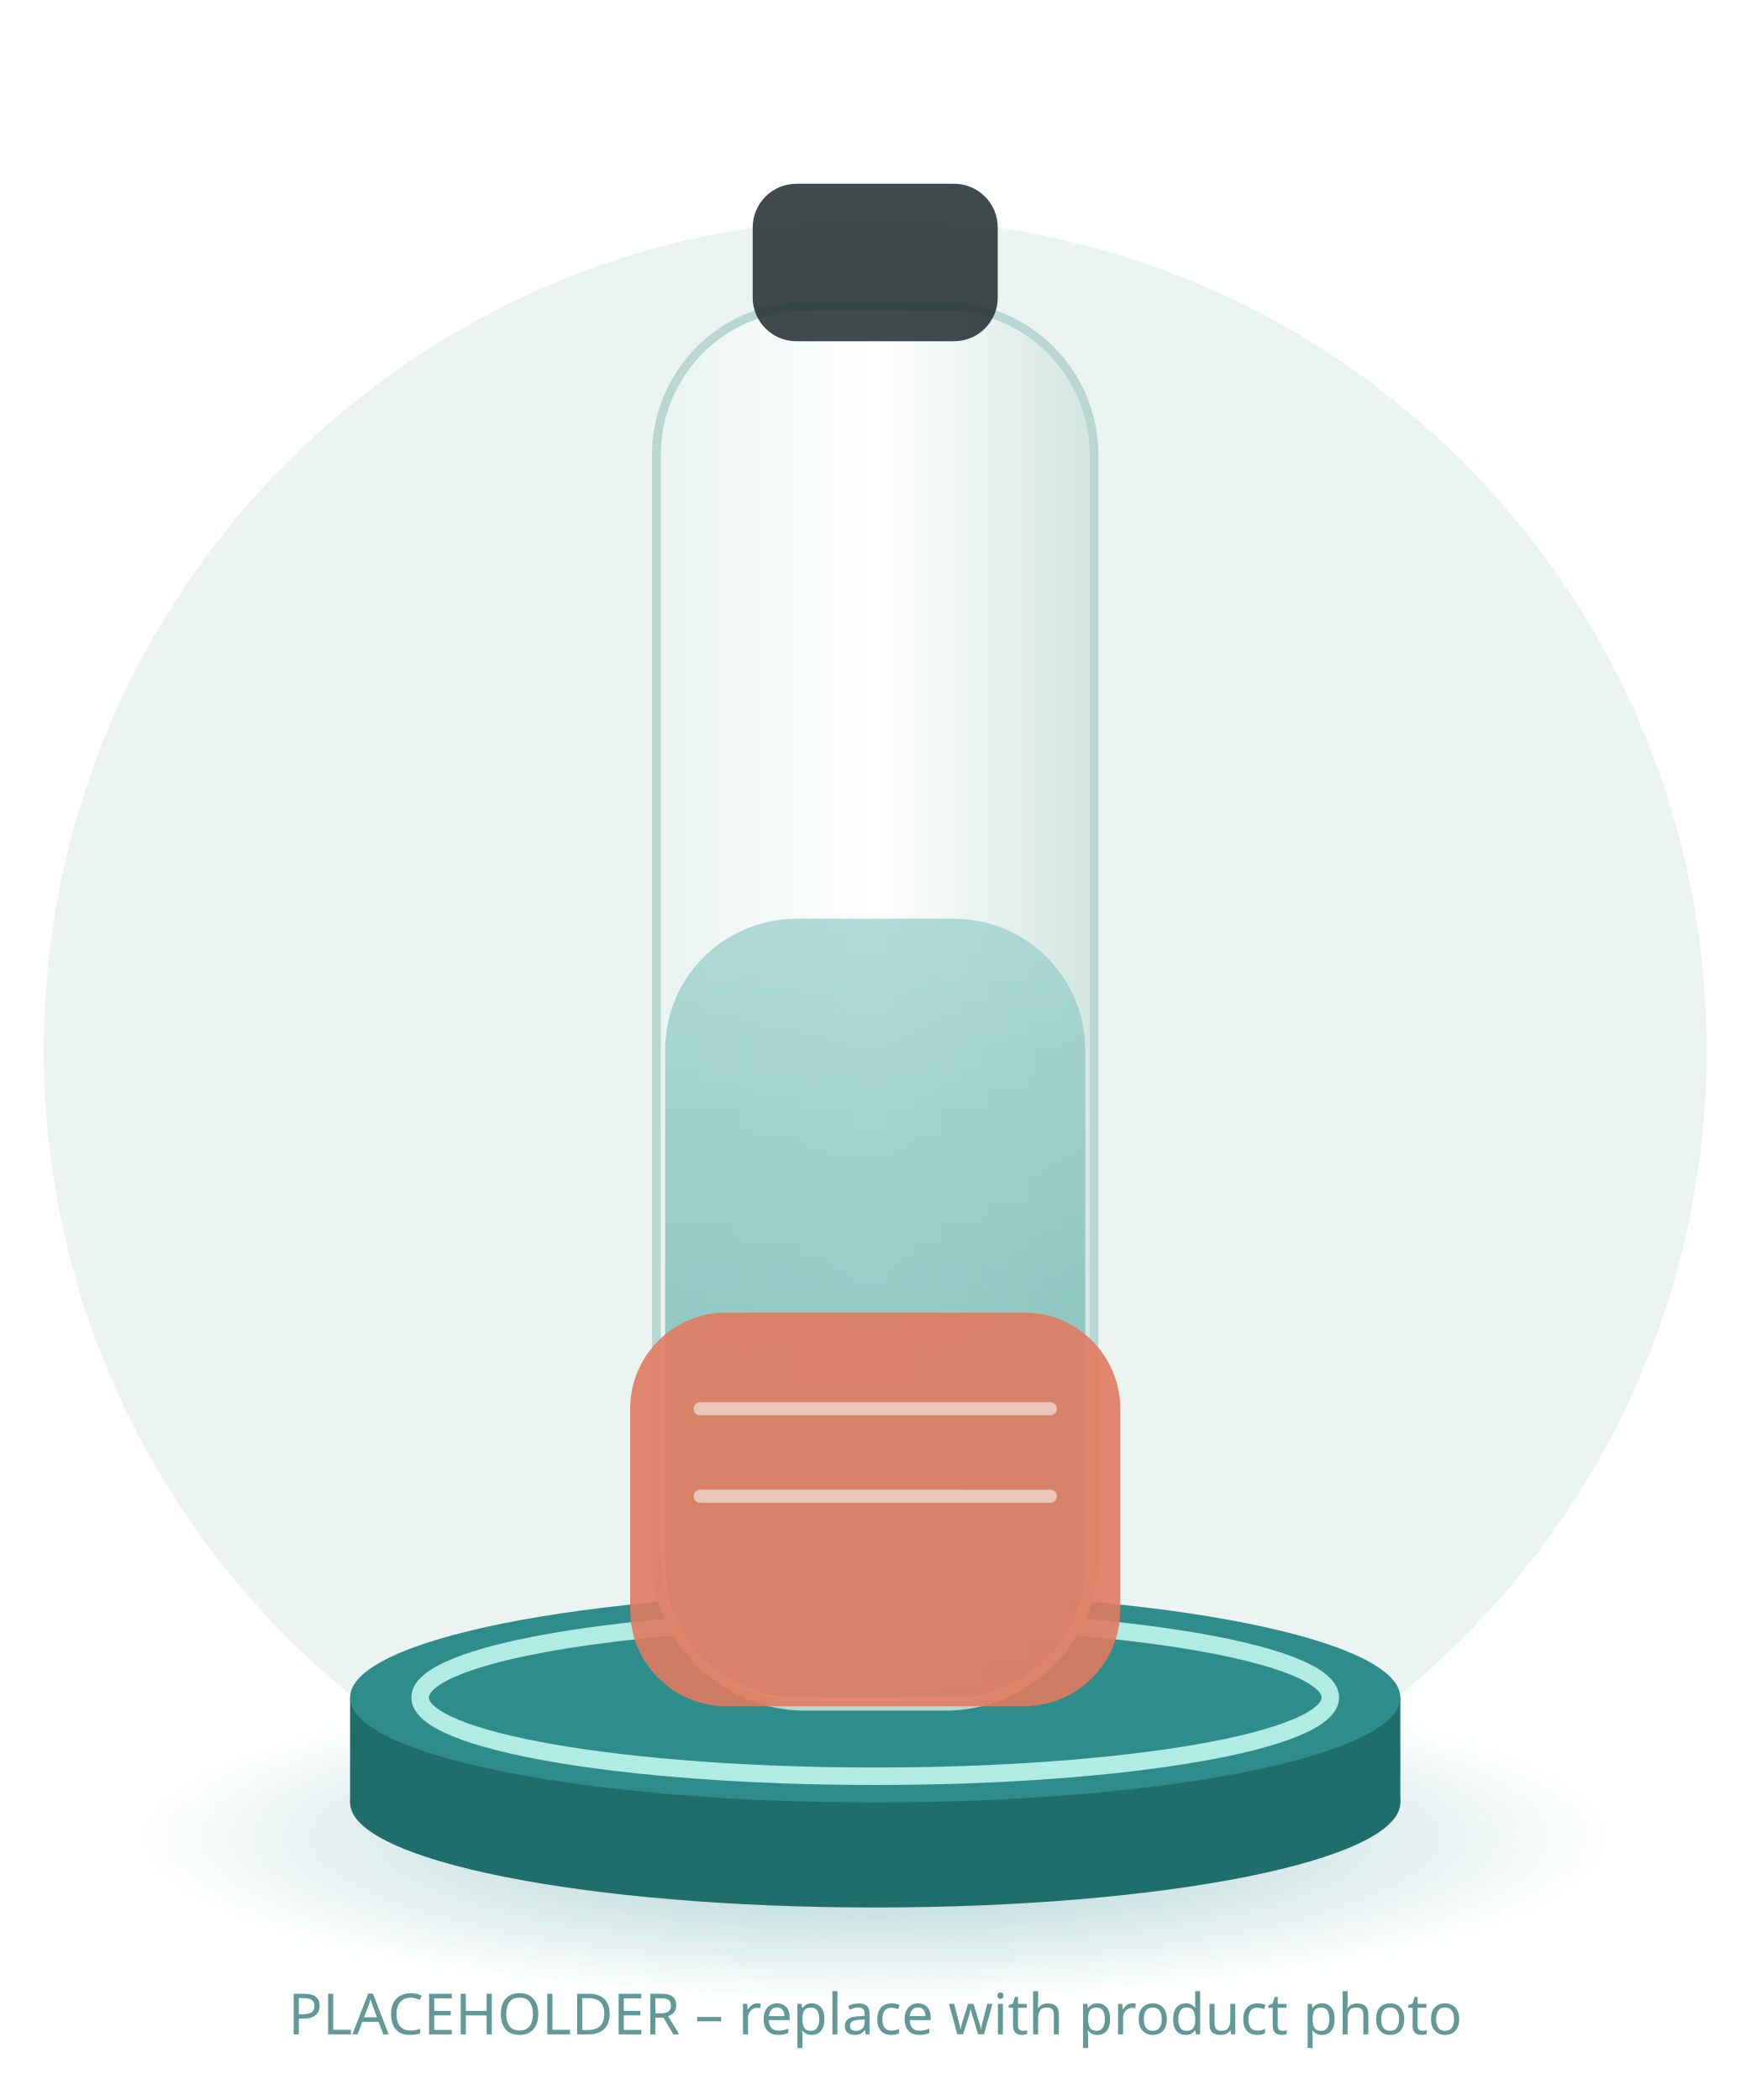
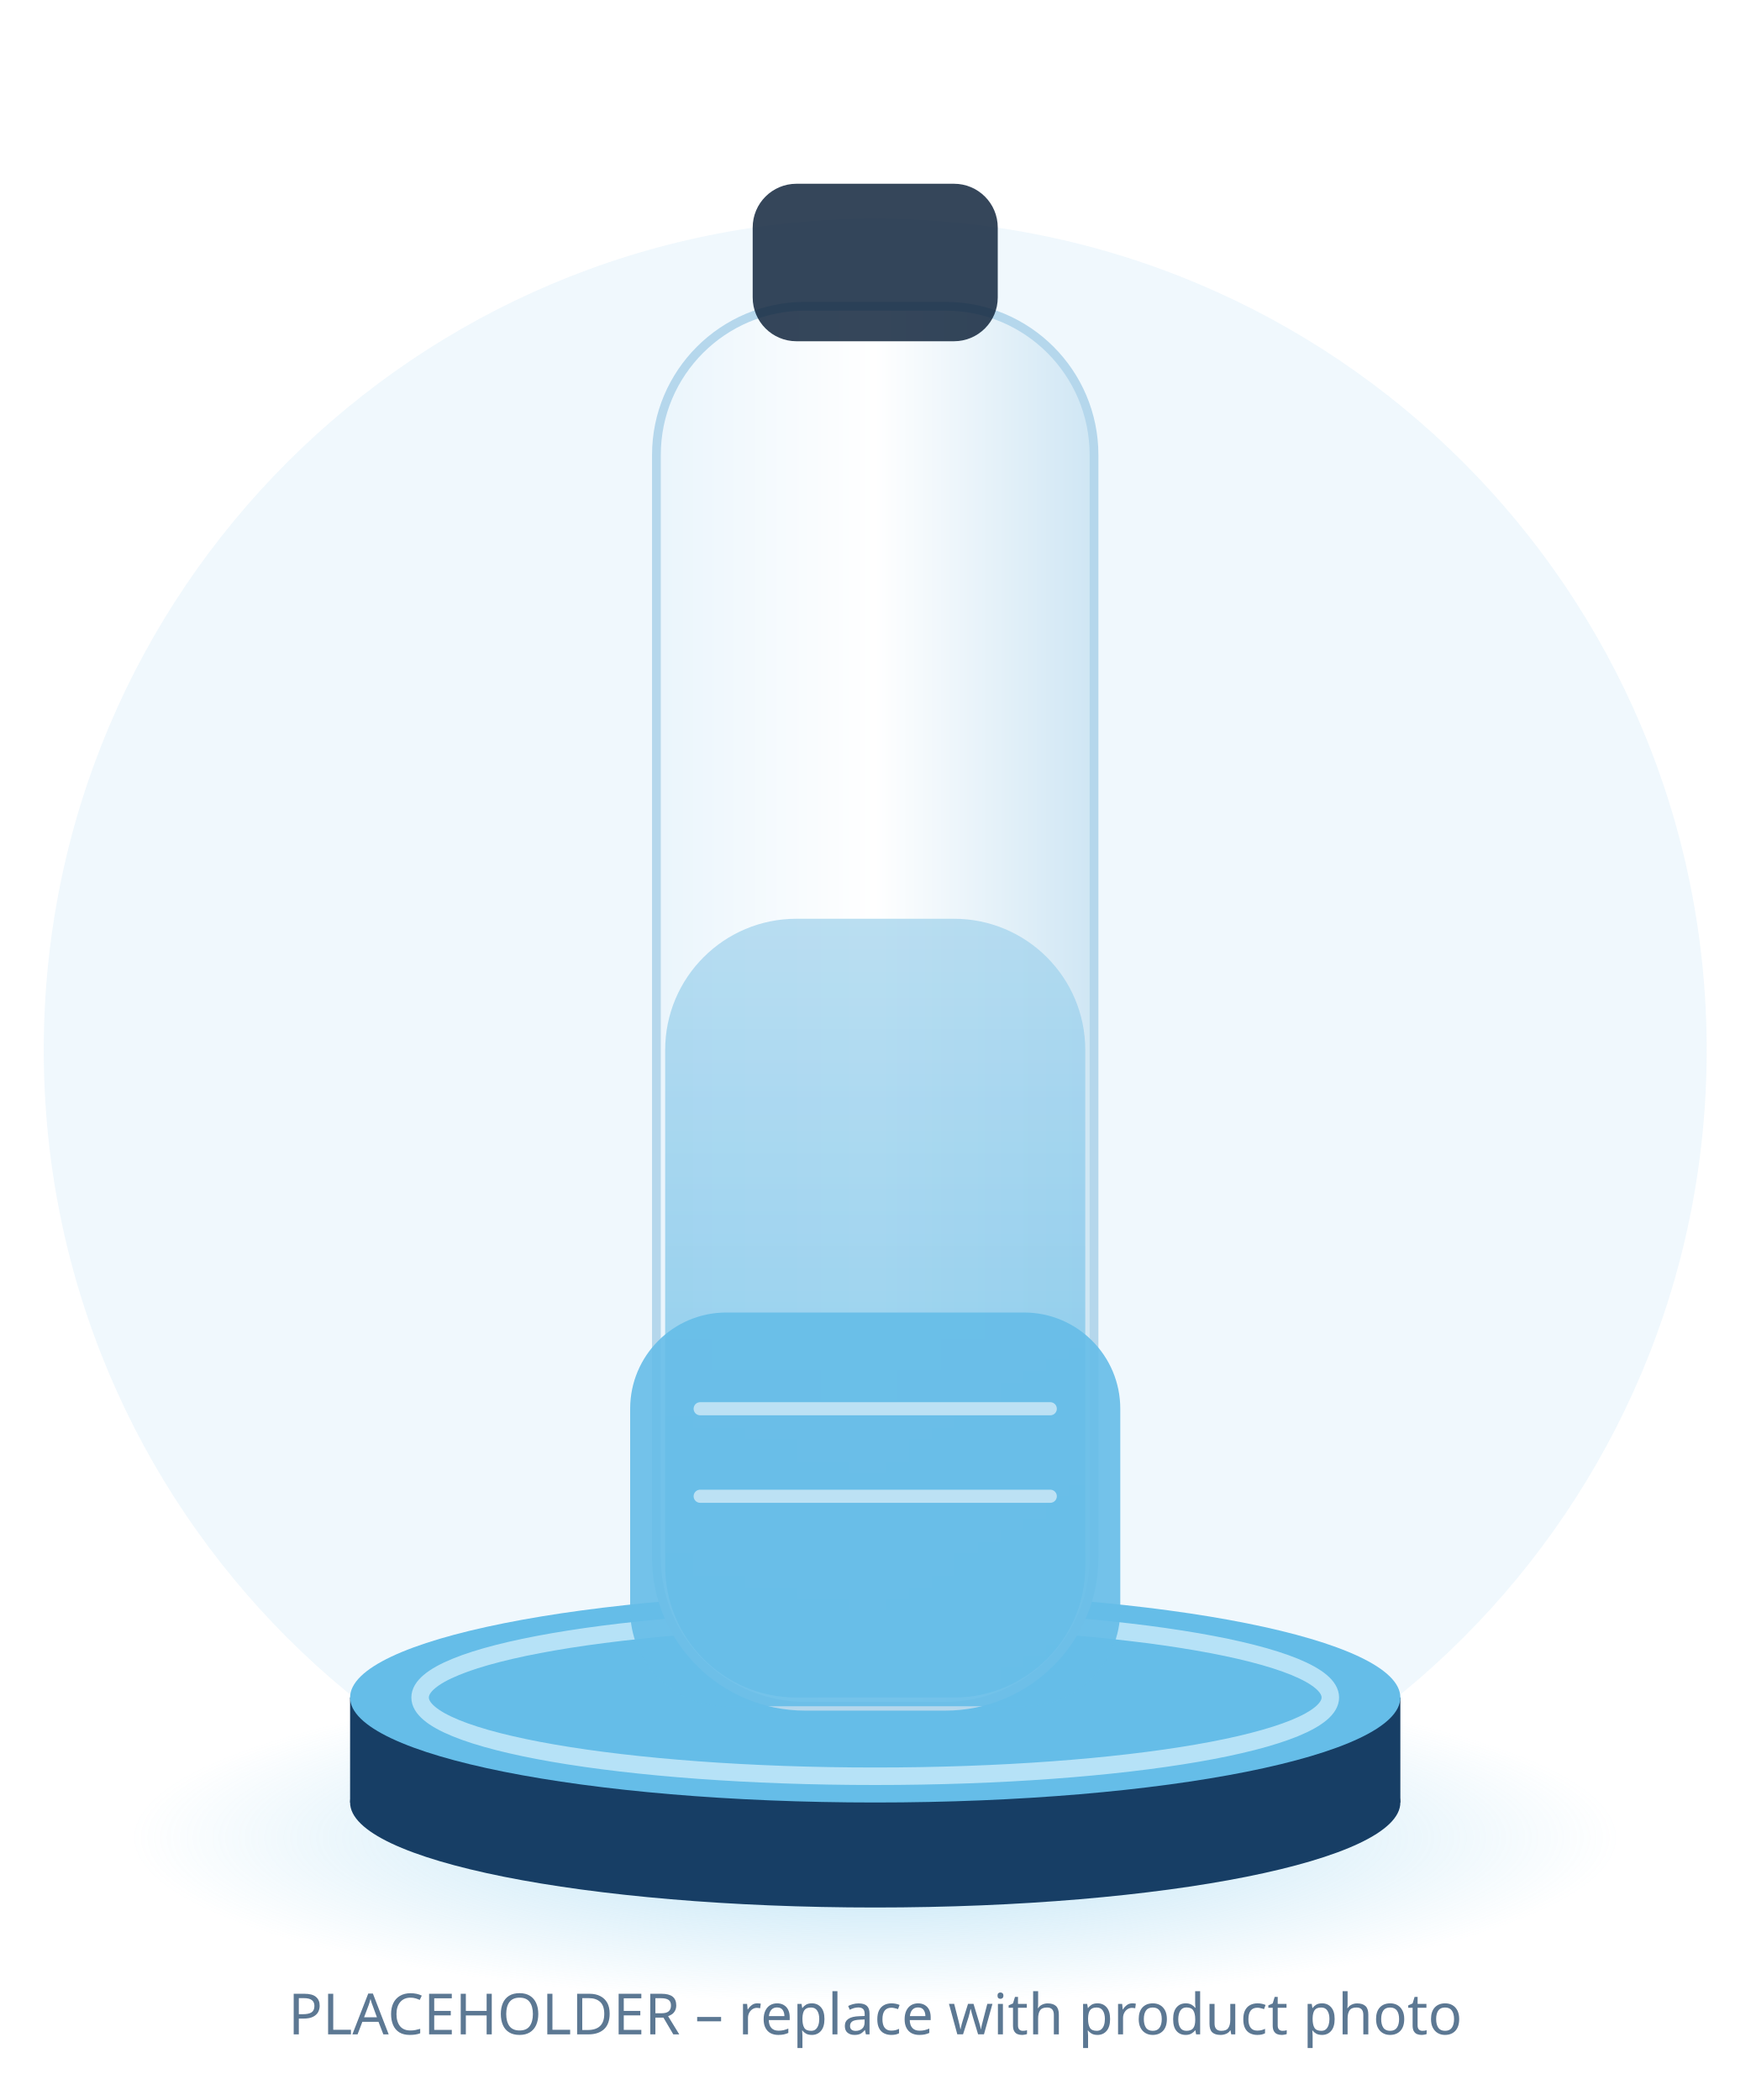
<svg xmlns="http://www.w3.org/2000/svg" viewBox="0 0 400 480" role="img" aria-labelledby="t">
  <defs>
    <radialGradient id="glow" cx="50%" cy="50%" r="50%">
-       <stop offset="0%" stop-color="#2E8C8A" stop-opacity=".45" />
-       <stop offset="100%" stop-color="#2E8C8A" stop-opacity="0" />
+       <stop offset="0%" stop-color="#65BDE8" stop-opacity=".45" />
+       <stop offset="100%" stop-color="#65BDE8" stop-opacity="0" />
    </radialGradient>
    <linearGradient id="bottle" x1="0" x2="1">
-       <stop offset="0%" stop-color="#E9F3F1" />
+       <stop offset="0%" stop-color="#EAF5FC" />
      <stop offset="50%" stop-color="#FFFFFF" />
-       <stop offset="100%" stop-color="#D3E6E2" />
+       <stop offset="100%" stop-color="#CFE6F4" />
    </linearGradient>
    <linearGradient id="water" x1="0" y1="0" x2="0" y2="1">
-       <stop offset="0%" stop-color="#9FD1CB" />
-       <stop offset="100%" stop-color="#5FAEA8" />
+       <stop offset="0%" stop-color="#A9D6EE" />
+       <stop offset="100%" stop-color="#65BDE8" />
    </linearGradient>
  </defs>
-   <circle cx="200" cy="240" r="190" fill="#DCEBE8" opacity=".55" />
+   <circle cx="200" cy="240" r="190" fill="#E3F2FB" opacity=".55" />
  <ellipse cx="200" cy="420" rx="170" ry="38" fill="url(#glow)" />
-   <ellipse cx="200" cy="412" rx="120" ry="24" fill="#1F6E6C" />
-   <rect x="80" y="388" width="240" height="24" fill="#1F6E6C" />
-   <ellipse cx="200" cy="388" rx="120" ry="24" fill="#2E8C8A" />
-   <ellipse cx="200" cy="388" rx="104" ry="18" fill="none" stroke="#BFF5EC" stroke-width="4" opacity=".9" />
-   <rect x="150" y="70" width="100" height="320" rx="34" fill="url(#bottle)" stroke="#B9D6D1" stroke-width="2" />
+   <ellipse cx="200" cy="412" rx="120" ry="24" fill="#173E65" />
+   <rect x="80" y="388" width="240" height="24" fill="#173E65" />
+   <ellipse cx="200" cy="388" rx="120" ry="24" fill="#65BDE8" />
+   <ellipse cx="200" cy="388" rx="104" ry="18" fill="none" stroke="#BFE6F8" stroke-width="4" opacity=".9" />
+   <rect x="150" y="70" width="100" height="320" rx="34" fill="url(#bottle)" stroke="#B5D7EC" stroke-width="2" />
  <rect x="152" y="210" width="96" height="178" rx="30" fill="url(#water)" opacity=".8" />
-   <rect x="172" y="42" width="56" height="36" rx="10" fill="#1F2A2E" opacity=".85" />
-   <rect x="144" y="300" width="112" height="90" rx="22" fill="#E07A5F" opacity=".9" />
-   <path d="M160 322h80M160 342h80" stroke="#F6F4EF" stroke-width="3" stroke-linecap="round" opacity=".6" />
-   <text x="200" y="465" text-anchor="middle" font-family="sans-serif" font-size="13" fill="#1F6E6C" opacity=".7">PLACEHOLDER – replace with product photo</text>
+   <rect x="172" y="42" width="56" height="36" rx="10" fill="#12263D" opacity=".85" />
+   <rect x="144" y="300" width="112" height="90" rx="22" fill="#65BDE8" opacity=".9" />
+   <path d="M160 322h80M160 342h80" stroke="#F3F9FC" stroke-width="3" stroke-linecap="round" opacity=".6" />
+   <text x="200" y="465" text-anchor="middle" font-family="sans-serif" font-size="13" fill="#173E65" opacity=".7">PLACEHOLDER – replace with product photo</text>
</svg>
